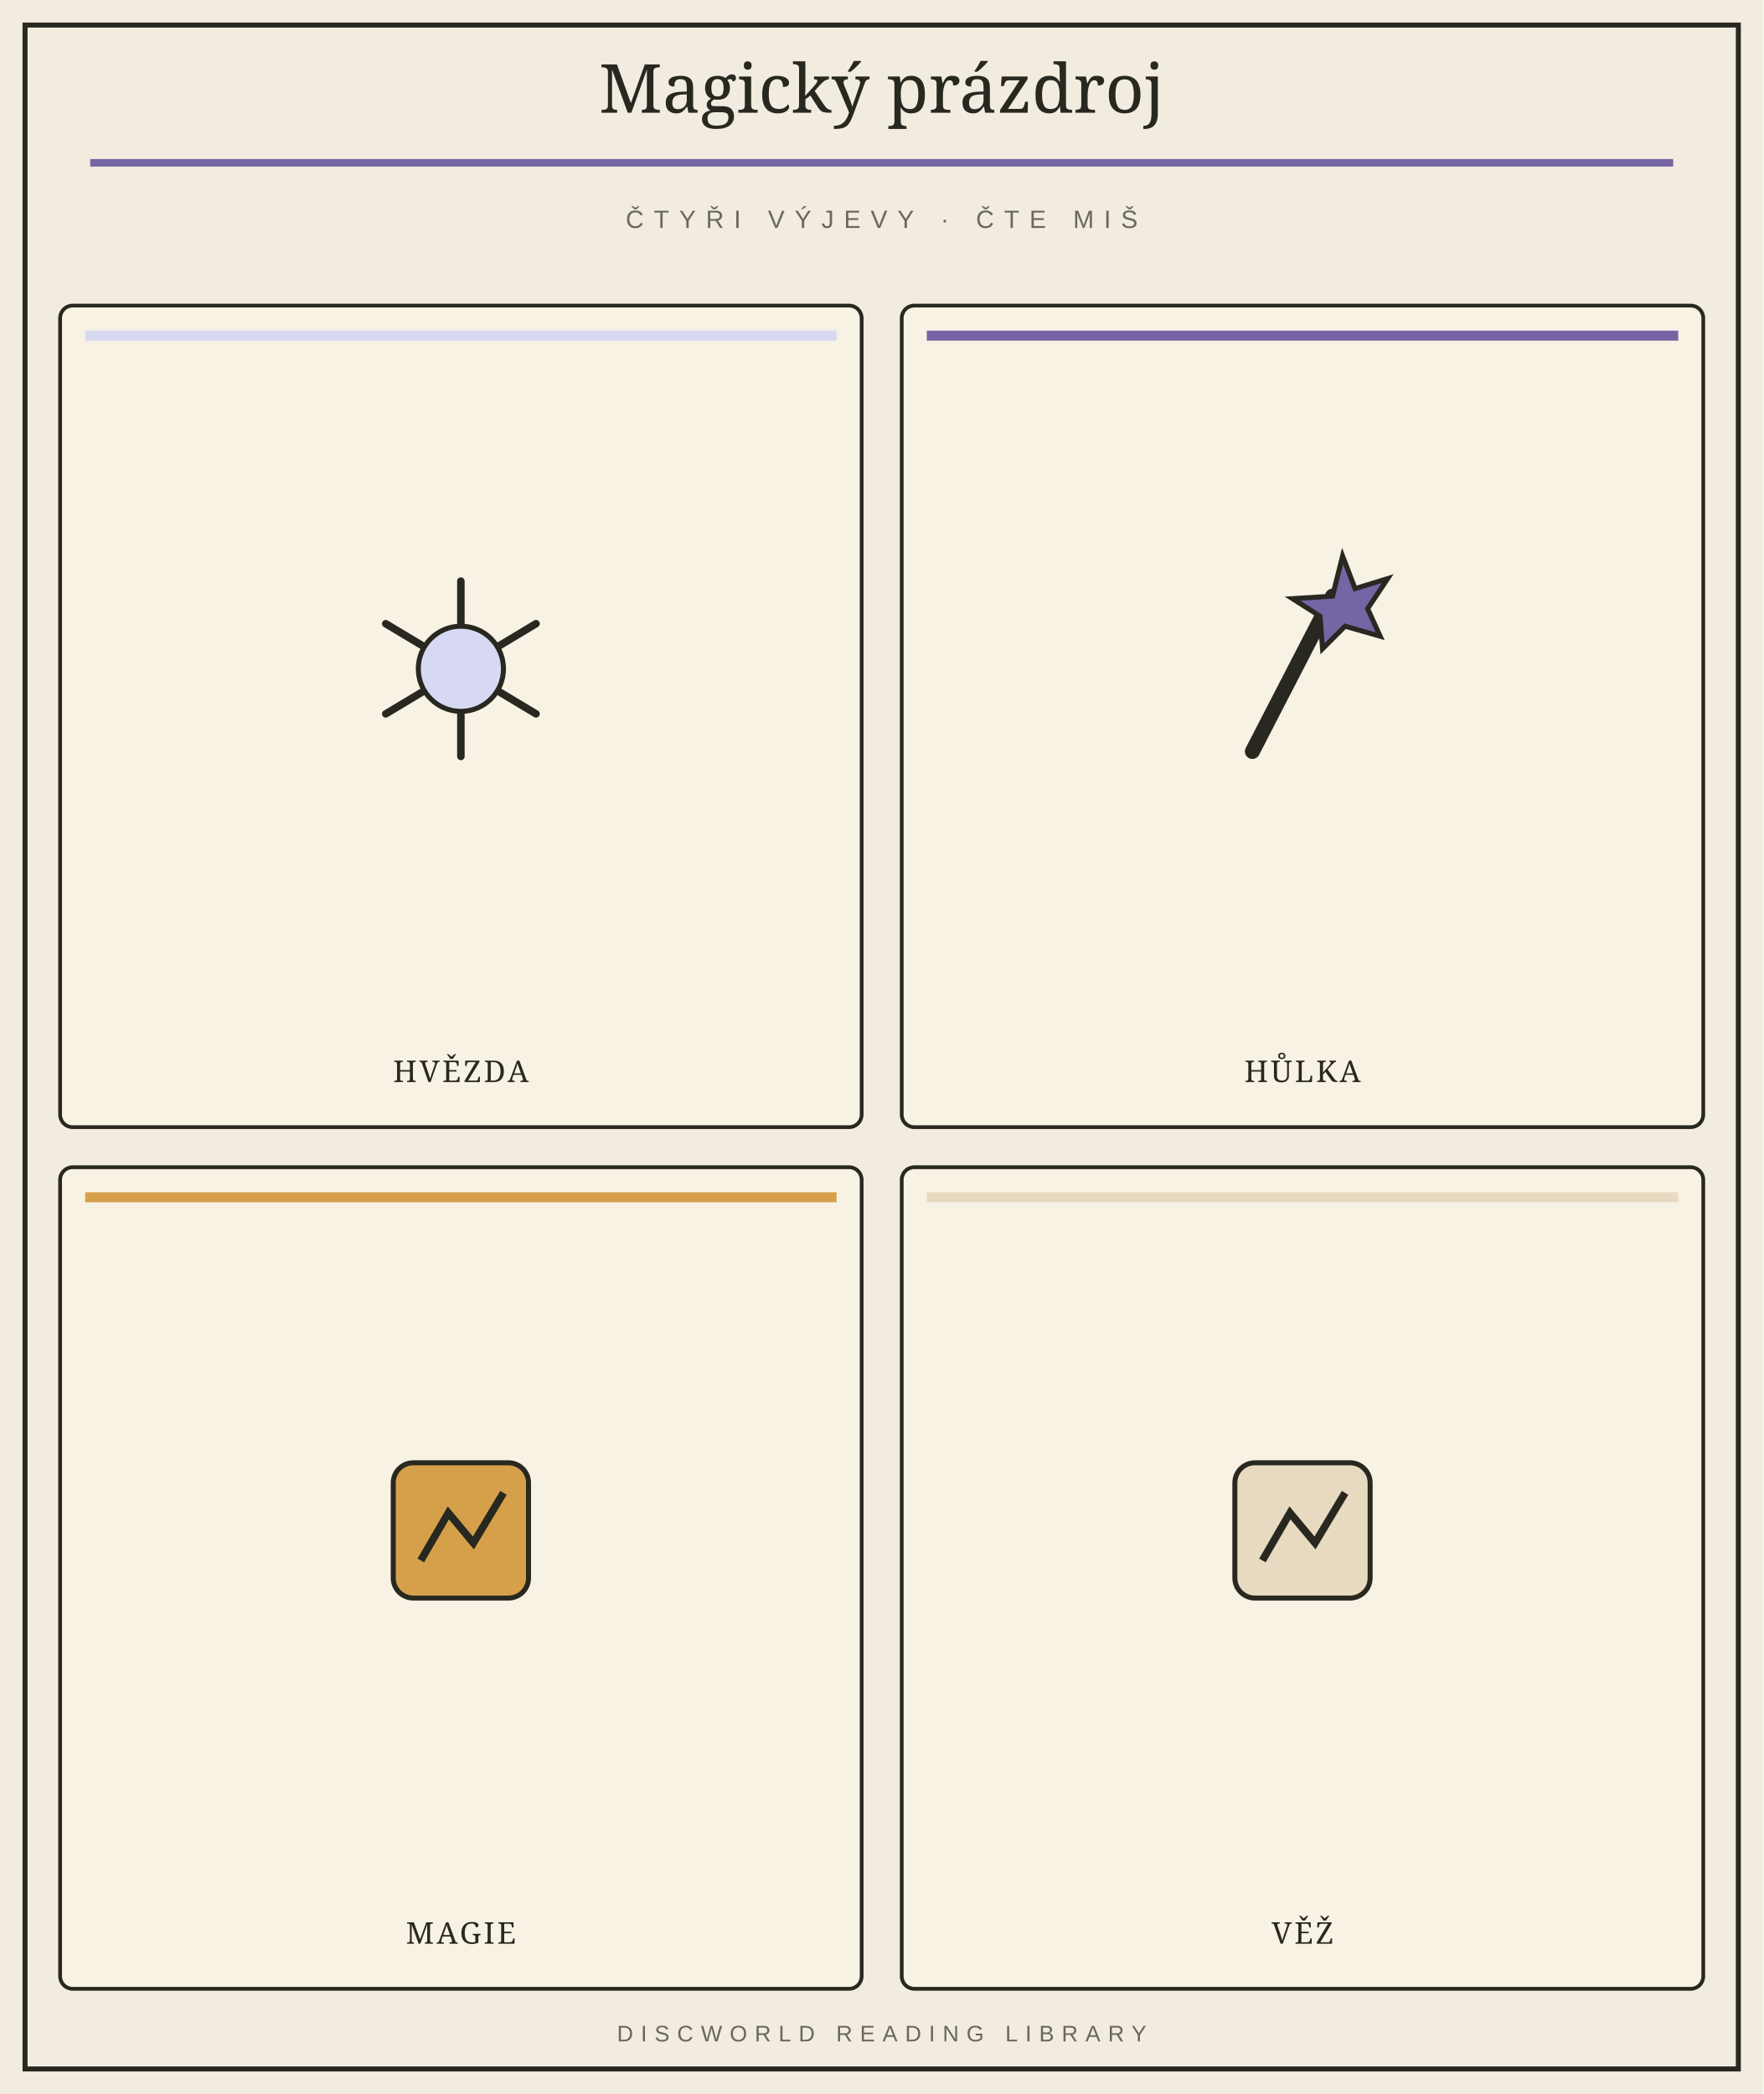
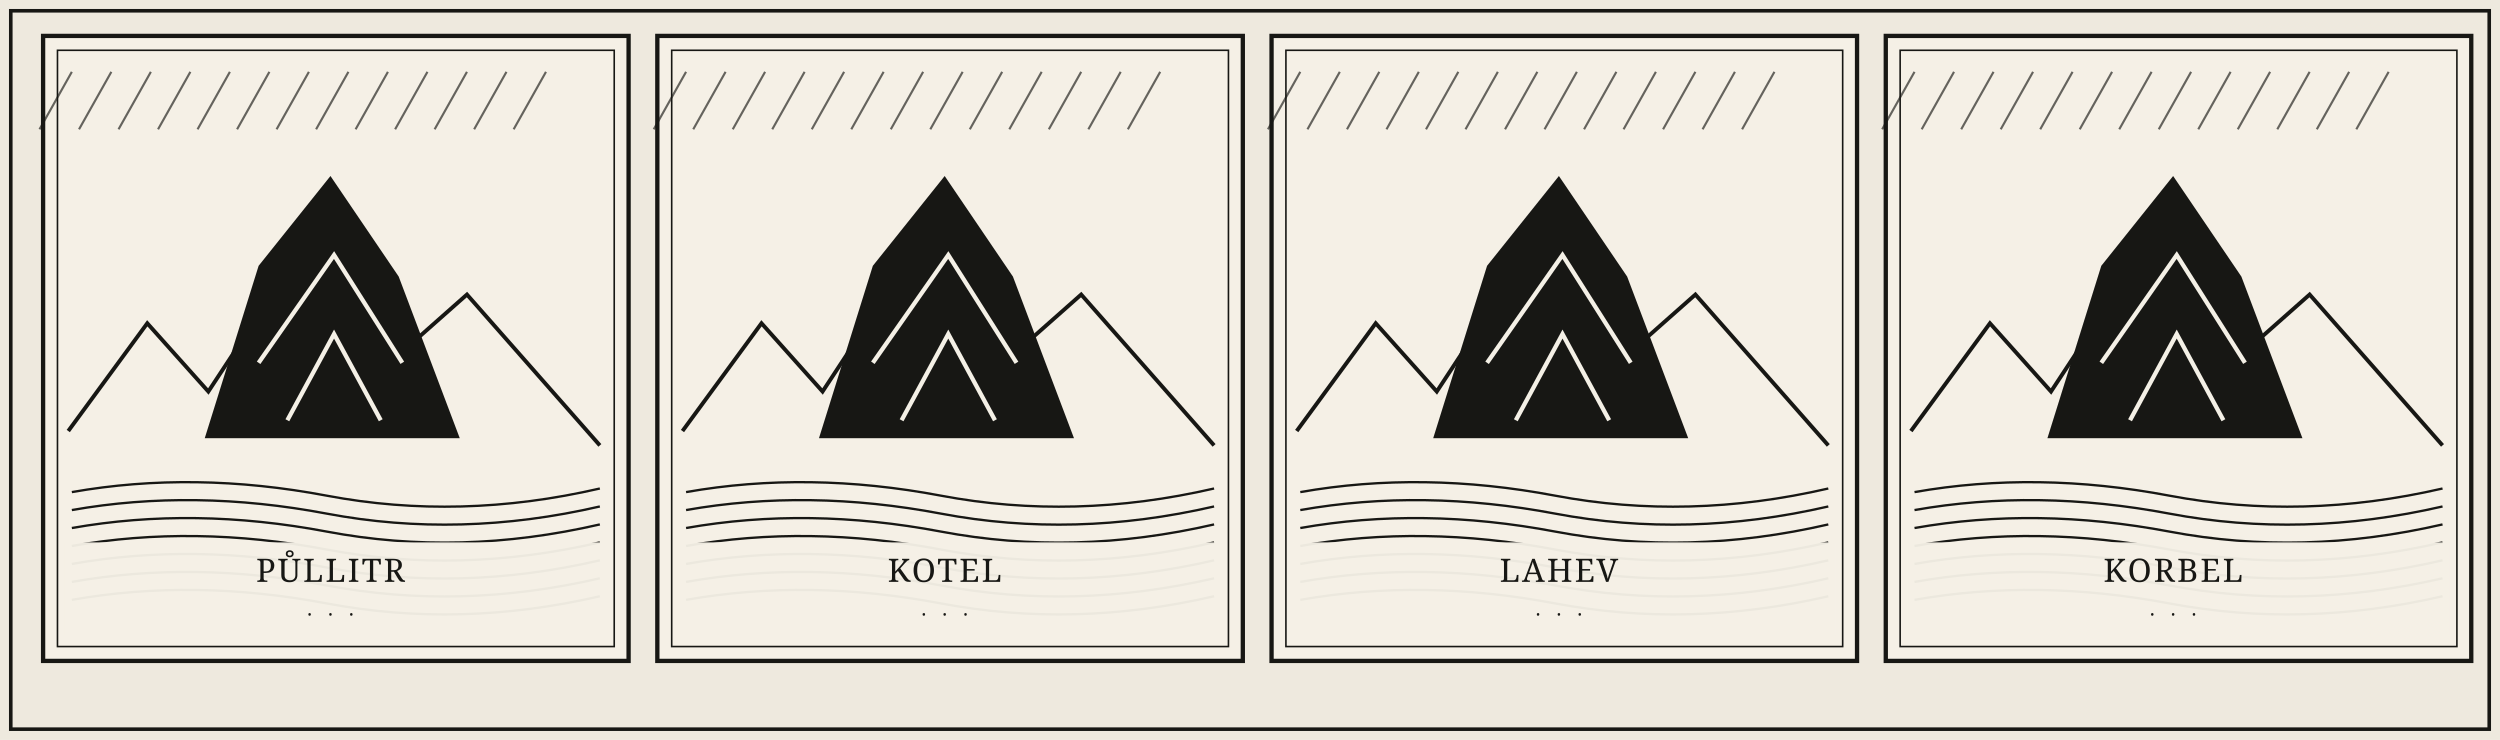
- <svg xmlns="http://www.w3.org/2000/svg" viewBox="0 0 704 836" role="img" aria-labelledby="t d">
-   <rect width="704" height="836" fill="#f1ecdf" />
-   <rect x="10" y="10" width="684" height="816" fill="none" stroke="#282820" stroke-width="2" />
-   <text x="352" y="45" text-anchor="middle" font-family="Georgia,serif" font-size="27" fill="#282820">Magický prázdroj</text>
-   <path d="M36 65H668" stroke="#7665a5" stroke-width="3" />
-   <text x="352" y="91" text-anchor="middle" font-family="Arial,sans-serif" font-size="10" letter-spacing="4" fill="#69675f">ČTYŘI VÝJEVY · ČTE MIŠ</text>
+ <svg xmlns="http://www.w3.org/2000/svg" viewBox="0 0 696 206" role="img" aria-labelledby="title desc">
+   <defs>
+     <filter id="paper">
+       <feTurbulence type="fractalNoise" baseFrequency=".75" numOctaves="2" seed="13" />
+       <feColorMatrix values="0 0 0 0 .92 0 0 0 0 .9 0 0 0 0 .83 0 0 0 .12 0" />
+     </filter>
+   </defs>
+   <rect width="696" height="206" fill="#eee9de" />
+   <rect x="3" y="3" width="690" height="200" fill="none" stroke="#171714" stroke-width="1" />
  <g>
-     <rect x="24" y="122" width="320" height="328" rx="5" fill="#f8f2e5" stroke="#282820" stroke-width="1.5" />
-     <path d="M34 134H334" stroke="#d7d9f2" stroke-width="4" />
-     <g stroke="#282820" stroke-width="3" stroke-linecap="round">
-       <path d="M184 232V302M154 249L214 285M154 285L214 249" />
-       <circle cx="184" cy="267" r="17" fill="#d7d9f2" stroke="#282820" stroke-width="2" />
-     </g>
-     <text x="184" y="432" text-anchor="middle" font-family="Georgia,serif" font-size="12" letter-spacing="1" fill="#282820">HVĚZDA</text>
+     <rect x="12" y="10" width="163" height="174" fill="#f5f0e6" stroke="#171714" stroke-width="1.2" />
+     <rect x="16" y="14" width="155" height="166" fill="none" stroke="#171714" stroke-width=".45" />
+     <path d="M20 20 l-9 16" stroke="#171714" stroke-width=".6" opacity=".65" />
+     <path d="M31 20 l-9 16" stroke="#171714" stroke-width=".6" opacity=".65" />
+     <path d="M42 20 l-9 16" stroke="#171714" stroke-width=".6" opacity=".65" />
+     <path d="M53 20 l-9 16" stroke="#171714" stroke-width=".6" opacity=".65" />
+     <path d="M64 20 l-9 16" stroke="#171714" stroke-width=".6" opacity=".65" />
+     <path d="M75 20 l-9 16" stroke="#171714" stroke-width=".6" opacity=".65" />
+     <path d="M86 20 l-9 16" stroke="#171714" stroke-width=".6" opacity=".65" />
+     <path d="M97 20 l-9 16" stroke="#171714" stroke-width=".6" opacity=".65" />
+     <path d="M108 20 l-9 16" stroke="#171714" stroke-width=".6" opacity=".65" />
+     <path d="M119 20 l-9 16" stroke="#171714" stroke-width=".6" opacity=".65" />
+     <path d="M130 20 l-9 16" stroke="#171714" stroke-width=".6" opacity=".65" />
+     <path d="M141 20 l-9 16" stroke="#171714" stroke-width=".6" opacity=".65" />
+     <path d="M152 20 l-9 16" stroke="#171714" stroke-width=".6" opacity=".65" />
+     <path d="M19 120L41 90L58 109L83 71L104 105L130 82L167 124" fill="none" stroke="#171714" stroke-width="1.1" />
+     <path d="M57 122L72 74L92 49L111 77L128 122Z" fill="#171714" />
+     <path d="M72 101L93 71L112 101M80 117L93 93L106 117" stroke="#f4f0e6" stroke-width="1.2" fill="none" />
+     <path d="M20 137 Q54 131 91 138 T167 136" fill="none" stroke="#171714" stroke-width=".65" />
+     <path d="M20 142 Q54 136 91 143 T167 141" fill="none" stroke="#171714" stroke-width=".65" />
+     <path d="M20 147 Q54 141 91 148 T167 146" fill="none" stroke="#171714" stroke-width=".65" />
+     <path d="M20 152 Q54 146 91 153 T167 151" fill="none" stroke="#171714" stroke-width=".65" />
+     <path d="M20 157 Q54 151 91 158 T167 156" fill="none" stroke="#171714" stroke-width=".65" />
+     <path d="M20 162 Q54 156 91 163 T167 161" fill="none" stroke="#171714" stroke-width=".65" />
+     <path d="M20 167 Q54 161 91 168 T167 166" fill="none" stroke="#171714" stroke-width=".65" />
+     <rect x="18" y="151" width="151" height="26" fill="#f5f0e6" opacity=".96" />
+     <text x="92" y="162" text-anchor="middle" font-family="Georgia,serif" font-size="9" letter-spacing=".6" fill="#171714">PŮLLITR</text>
+     <text x="92" y="173" text-anchor="middle" font-family="Georgia,serif" font-size="5.5" letter-spacing="1.5" fill="#171714">· · ·</text>
  </g>
  <g>
-     <rect x="360" y="122" width="320" height="328" rx="5" fill="#f8f2e5" stroke="#282820" stroke-width="1.5" />
-     <path d="M370 134H670" stroke="#7665a5" stroke-width="4" />
-     <path d="M500 300L532 238" stroke="#282820" stroke-width="6" stroke-linecap="round" />
-     <path d="M532 238l4 -16 5 13 13 -4 -8 12 5 11 -14 -4 -9 9 -1 -13 -11 -7z" fill="#7665a5" stroke="#282820" stroke-width="2" />
-     <text x="520" y="432" text-anchor="middle" font-family="Georgia,serif" font-size="12" letter-spacing="1" fill="#282820">HŮLKA</text>
+     <rect x="183" y="10" width="163" height="174" fill="#f5f0e6" stroke="#171714" stroke-width="1.2" />
+     <rect x="187" y="14" width="155" height="166" fill="none" stroke="#171714" stroke-width=".45" />
+     <path d="M191 20 l-9 16" stroke="#171714" stroke-width=".6" opacity=".65" />
+     <path d="M202 20 l-9 16" stroke="#171714" stroke-width=".6" opacity=".65" />
+     <path d="M213 20 l-9 16" stroke="#171714" stroke-width=".6" opacity=".65" />
+     <path d="M224 20 l-9 16" stroke="#171714" stroke-width=".6" opacity=".65" />
+     <path d="M235 20 l-9 16" stroke="#171714" stroke-width=".6" opacity=".65" />
+     <path d="M246 20 l-9 16" stroke="#171714" stroke-width=".6" opacity=".65" />
+     <path d="M257 20 l-9 16" stroke="#171714" stroke-width=".6" opacity=".65" />
+     <path d="M268 20 l-9 16" stroke="#171714" stroke-width=".6" opacity=".65" />
+     <path d="M279 20 l-9 16" stroke="#171714" stroke-width=".6" opacity=".65" />
+     <path d="M290 20 l-9 16" stroke="#171714" stroke-width=".6" opacity=".65" />
+     <path d="M301 20 l-9 16" stroke="#171714" stroke-width=".6" opacity=".65" />
+     <path d="M312 20 l-9 16" stroke="#171714" stroke-width=".6" opacity=".65" />
+     <path d="M323 20 l-9 16" stroke="#171714" stroke-width=".6" opacity=".65" />
+     <path d="M190 120L212 90L229 109L254 71L275 105L301 82L338 124" fill="none" stroke="#171714" stroke-width="1.1" />
+     <path d="M228 122L243 74L263 49L282 77L299 122Z" fill="#171714" />
+     <path d="M243 101L264 71L283 101M251 117L264 93L277 117" stroke="#f4f0e6" stroke-width="1.2" fill="none" />
+     <path d="M191 137 Q225 131 262 138 T338 136" fill="none" stroke="#171714" stroke-width=".65" />
+     <path d="M191 142 Q225 136 262 143 T338 141" fill="none" stroke="#171714" stroke-width=".65" />
+     <path d="M191 147 Q225 141 262 148 T338 146" fill="none" stroke="#171714" stroke-width=".65" />
+     <path d="M191 152 Q225 146 262 153 T338 151" fill="none" stroke="#171714" stroke-width=".65" />
+     <path d="M191 157 Q225 151 262 158 T338 156" fill="none" stroke="#171714" stroke-width=".65" />
+     <path d="M191 162 Q225 156 262 163 T338 161" fill="none" stroke="#171714" stroke-width=".65" />
+     <path d="M191 167 Q225 161 262 168 T338 166" fill="none" stroke="#171714" stroke-width=".65" />
+     <rect x="189" y="151" width="151" height="26" fill="#f5f0e6" opacity=".96" />
+     <text x="263" y="162" text-anchor="middle" font-family="Georgia,serif" font-size="9" letter-spacing=".6" fill="#171714">KOTEL</text>
+     <text x="263" y="173" text-anchor="middle" font-family="Georgia,serif" font-size="5.5" letter-spacing="1.5" fill="#171714">· · ·</text>
  </g>
  <g>
-     <rect x="24" y="466" width="320" height="328" rx="5" fill="#f8f2e5" stroke="#282820" stroke-width="1.5" />
-     <path d="M34 478H334" stroke="#d6a04b" stroke-width="4" />
-     <rect x="157" y="584" width="54" height="54" rx="8" fill="#d6a04b" stroke="#282820" stroke-width="2" />
-     <path d="M168 623L179 604L189 616L201 596" fill="none" stroke="#282820" stroke-width="3" />
-     <text x="184" y="776" text-anchor="middle" font-family="Georgia,serif" font-size="12" letter-spacing="1" fill="#282820">MAGIE</text>
+     <rect x="354" y="10" width="163" height="174" fill="#f5f0e6" stroke="#171714" stroke-width="1.2" />
+     <rect x="358" y="14" width="155" height="166" fill="none" stroke="#171714" stroke-width=".45" />
+     <path d="M362 20 l-9 16" stroke="#171714" stroke-width=".6" opacity=".65" />
+     <path d="M373 20 l-9 16" stroke="#171714" stroke-width=".6" opacity=".65" />
+     <path d="M384 20 l-9 16" stroke="#171714" stroke-width=".6" opacity=".65" />
+     <path d="M395 20 l-9 16" stroke="#171714" stroke-width=".6" opacity=".65" />
+     <path d="M406 20 l-9 16" stroke="#171714" stroke-width=".6" opacity=".65" />
+     <path d="M417 20 l-9 16" stroke="#171714" stroke-width=".6" opacity=".65" />
+     <path d="M428 20 l-9 16" stroke="#171714" stroke-width=".6" opacity=".65" />
+     <path d="M439 20 l-9 16" stroke="#171714" stroke-width=".6" opacity=".65" />
+     <path d="M450 20 l-9 16" stroke="#171714" stroke-width=".6" opacity=".65" />
+     <path d="M461 20 l-9 16" stroke="#171714" stroke-width=".6" opacity=".65" />
+     <path d="M472 20 l-9 16" stroke="#171714" stroke-width=".6" opacity=".65" />
+     <path d="M483 20 l-9 16" stroke="#171714" stroke-width=".6" opacity=".65" />
+     <path d="M494 20 l-9 16" stroke="#171714" stroke-width=".6" opacity=".65" />
+     <path d="M361 120L383 90L400 109L425 71L446 105L472 82L509 124" fill="none" stroke="#171714" stroke-width="1.1" />
+     <path d="M399 122L414 74L434 49L453 77L470 122Z" fill="#171714" />
+     <path d="M414 101L435 71L454 101M422 117L435 93L448 117" stroke="#f4f0e6" stroke-width="1.2" fill="none" />
+     <path d="M362 137 Q396 131 433 138 T509 136" fill="none" stroke="#171714" stroke-width=".65" />
+     <path d="M362 142 Q396 136 433 143 T509 141" fill="none" stroke="#171714" stroke-width=".65" />
+     <path d="M362 147 Q396 141 433 148 T509 146" fill="none" stroke="#171714" stroke-width=".65" />
+     <path d="M362 152 Q396 146 433 153 T509 151" fill="none" stroke="#171714" stroke-width=".65" />
+     <path d="M362 157 Q396 151 433 158 T509 156" fill="none" stroke="#171714" stroke-width=".65" />
+     <path d="M362 162 Q396 156 433 163 T509 161" fill="none" stroke="#171714" stroke-width=".65" />
+     <path d="M362 167 Q396 161 433 168 T509 166" fill="none" stroke="#171714" stroke-width=".65" />
+     <rect x="360" y="151" width="151" height="26" fill="#f5f0e6" opacity=".96" />
+     <text x="434" y="162" text-anchor="middle" font-family="Georgia,serif" font-size="9" letter-spacing=".6" fill="#171714">LAHEV</text>
+     <text x="434" y="173" text-anchor="middle" font-family="Georgia,serif" font-size="5.5" letter-spacing="1.5" fill="#171714">· · ·</text>
  </g>
  <g>
-     <rect x="360" y="466" width="320" height="328" rx="5" fill="#f8f2e5" stroke="#282820" stroke-width="1.5" />
-     <path d="M370 478H670" stroke="#e8d9c1" stroke-width="4" />
-     <rect x="493" y="584" width="54" height="54" rx="8" fill="#e8d9c1" stroke="#282820" stroke-width="2" />
-     <path d="M504 623L515 604L525 616L537 596" fill="none" stroke="#282820" stroke-width="3" />
-     <text x="520" y="776" text-anchor="middle" font-family="Georgia,serif" font-size="12" letter-spacing="1" fill="#282820">VĚŽ</text>
+     <rect x="525" y="10" width="163" height="174" fill="#f5f0e6" stroke="#171714" stroke-width="1.2" />
+     <rect x="529" y="14" width="155" height="166" fill="none" stroke="#171714" stroke-width=".45" />
+     <path d="M533 20 l-9 16" stroke="#171714" stroke-width=".6" opacity=".65" />
+     <path d="M544 20 l-9 16" stroke="#171714" stroke-width=".6" opacity=".65" />
+     <path d="M555 20 l-9 16" stroke="#171714" stroke-width=".6" opacity=".65" />
+     <path d="M566 20 l-9 16" stroke="#171714" stroke-width=".6" opacity=".65" />
+     <path d="M577 20 l-9 16" stroke="#171714" stroke-width=".6" opacity=".65" />
+     <path d="M588 20 l-9 16" stroke="#171714" stroke-width=".6" opacity=".65" />
+     <path d="M599 20 l-9 16" stroke="#171714" stroke-width=".6" opacity=".65" />
+     <path d="M610 20 l-9 16" stroke="#171714" stroke-width=".6" opacity=".65" />
+     <path d="M621 20 l-9 16" stroke="#171714" stroke-width=".6" opacity=".65" />
+     <path d="M632 20 l-9 16" stroke="#171714" stroke-width=".6" opacity=".65" />
+     <path d="M643 20 l-9 16" stroke="#171714" stroke-width=".6" opacity=".65" />
+     <path d="M654 20 l-9 16" stroke="#171714" stroke-width=".6" opacity=".65" />
+     <path d="M665 20 l-9 16" stroke="#171714" stroke-width=".6" opacity=".65" />
+     <path d="M532 120L554 90L571 109L596 71L617 105L643 82L680 124" fill="none" stroke="#171714" stroke-width="1.1" />
+     <path d="M570 122L585 74L605 49L624 77L641 122Z" fill="#171714" />
+     <path d="M585 101L606 71L625 101M593 117L606 93L619 117" stroke="#f4f0e6" stroke-width="1.2" fill="none" />
+     <path d="M533 137 Q567 131 604 138 T680 136" fill="none" stroke="#171714" stroke-width=".65" />
+     <path d="M533 142 Q567 136 604 143 T680 141" fill="none" stroke="#171714" stroke-width=".65" />
+     <path d="M533 147 Q567 141 604 148 T680 146" fill="none" stroke="#171714" stroke-width=".65" />
+     <path d="M533 152 Q567 146 604 153 T680 151" fill="none" stroke="#171714" stroke-width=".65" />
+     <path d="M533 157 Q567 151 604 158 T680 156" fill="none" stroke="#171714" stroke-width=".65" />
+     <path d="M533 162 Q567 156 604 163 T680 161" fill="none" stroke="#171714" stroke-width=".65" />
+     <path d="M533 167 Q567 161 604 168 T680 166" fill="none" stroke="#171714" stroke-width=".65" />
+     <rect x="531" y="151" width="151" height="26" fill="#f5f0e6" opacity=".96" />
+     <text x="605" y="162" text-anchor="middle" font-family="Georgia,serif" font-size="9" letter-spacing=".6" fill="#171714">KORBEL</text>
+     <text x="605" y="173" text-anchor="middle" font-family="Georgia,serif" font-size="5.5" letter-spacing="1.5" fill="#171714">· · ·</text>
  </g>
-   <text x="352" y="815" text-anchor="middle" font-family="Arial,sans-serif" font-size="9" letter-spacing="3" fill="#69675f">DISCWORLD READING LIBRARY</text>
</svg>
